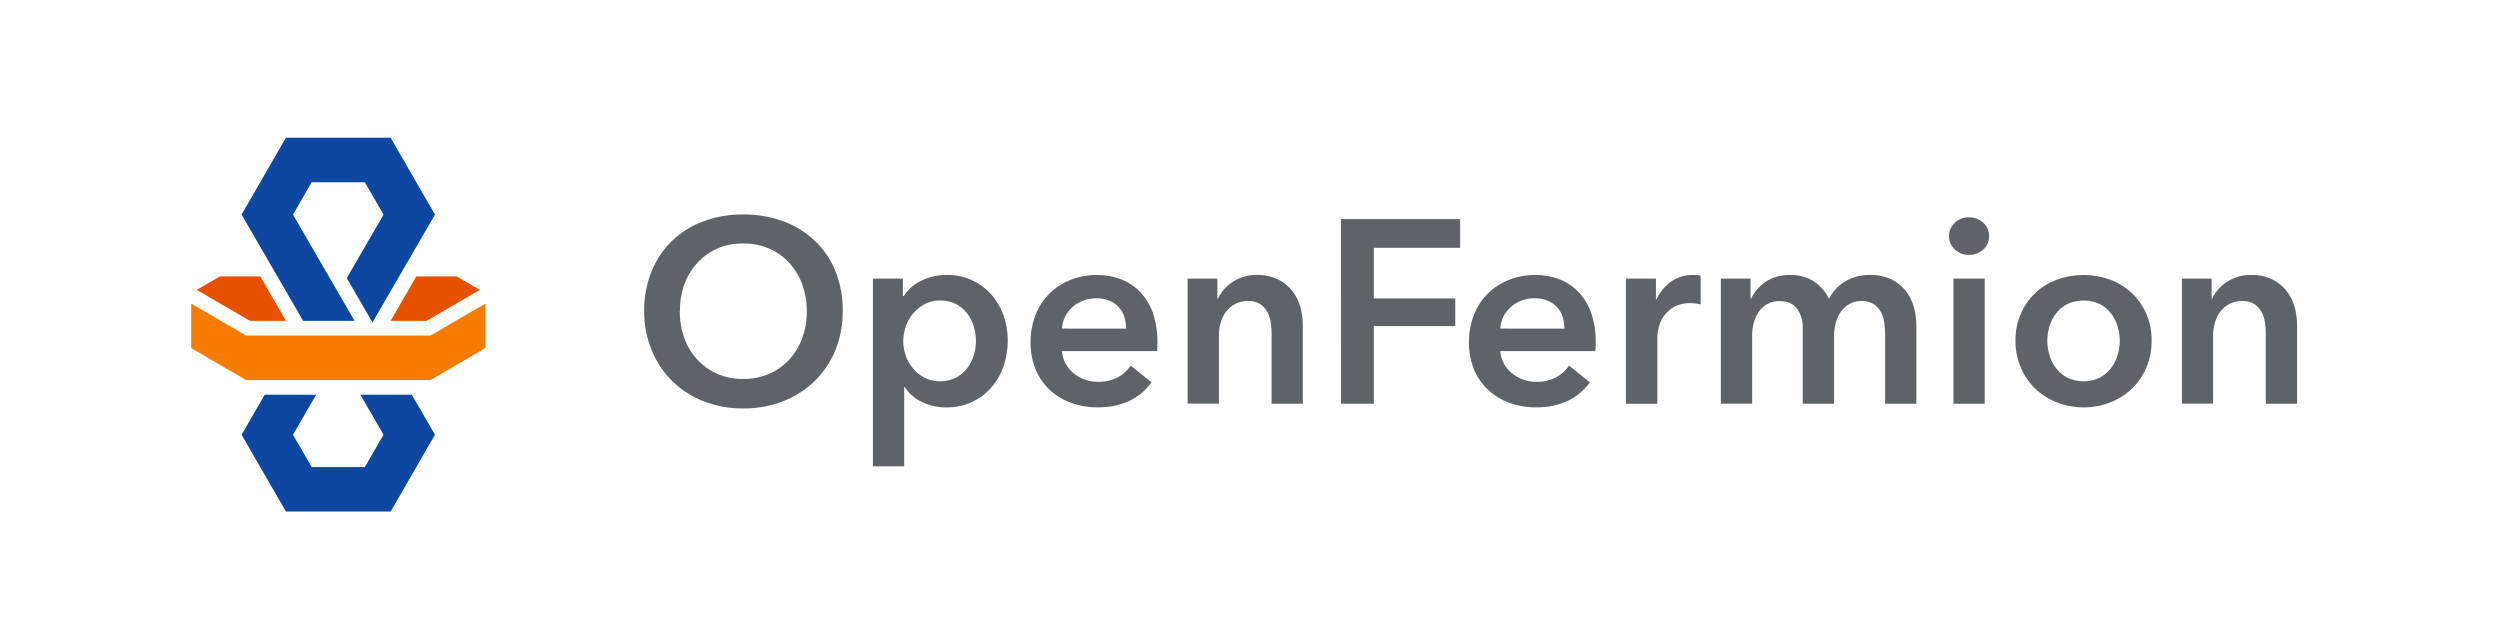
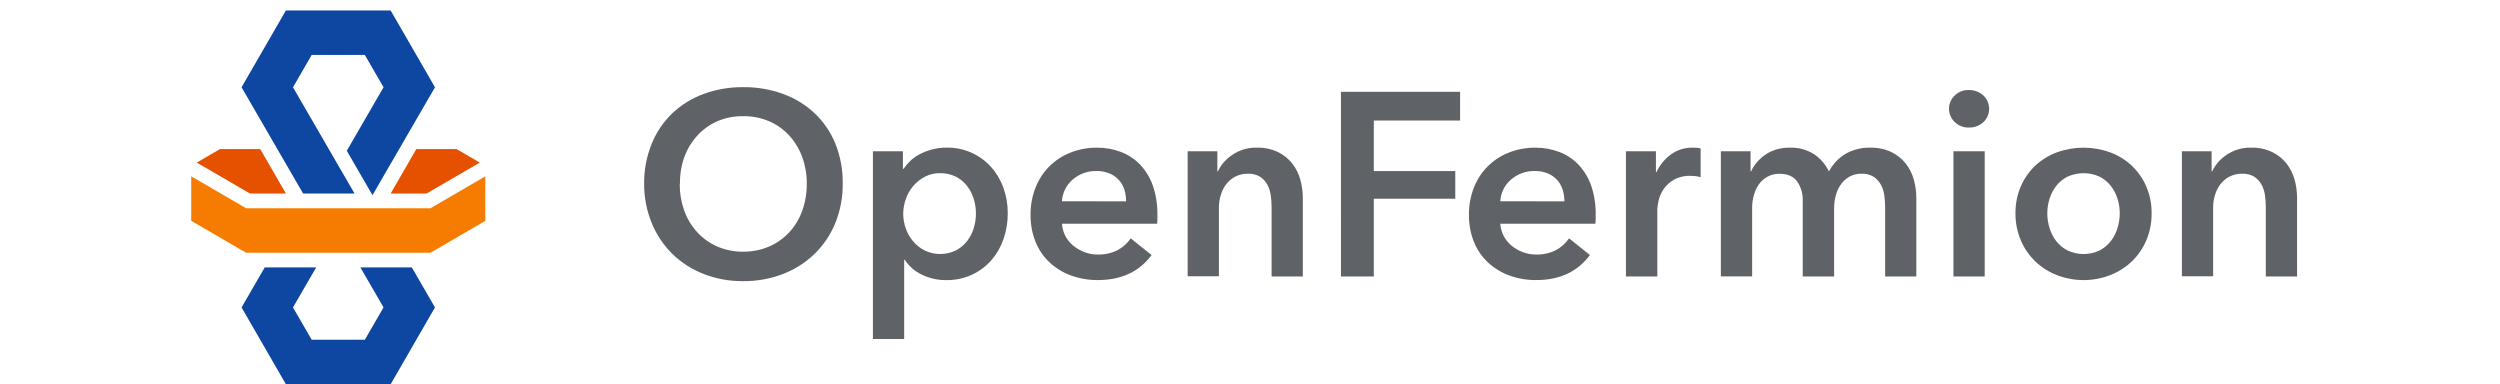
- <svg xmlns="http://www.w3.org/2000/svg" id="Layer_1" data-name="Layer 1" viewBox="0 0 981.94 250.57">
+ <svg xmlns="http://www.w3.org/2000/svg" id="Layer_1" data-name="Layer 1" viewBox="0 50 981.94 150.57">
  <defs>
    <style>.cls-1{fill:#f57c00;}.cls-2{fill:#e65100;}.cls-3{fill:#0d47a1;}.cls-4{fill:#5f6368;}</style>
  </defs>
  <polygon class="cls-1" points="174.53 151.99 174.54 151.99 174.53 151.98 174.53 151.99" />
  <polygon class="cls-2" points="174.53 100.75 174.54 100.75 174.53 100.76 174.53 100.75" />
  <polygon class="cls-2" points="174.53 105.67 174.53 105.68 174.54 105.67 174.53 105.67" />
  <polygon class="cls-2" points="188.46 113.86 167.54 126.02 153.42 126.02 163.52 108.55 179.34 108.55 188.46 113.86" />
  <polygon class="cls-2" points="112.31 126.02 98.19 126.02 77.27 113.86 86.38 108.55 102.21 108.55 112.31 126.02" />
  <polygon class="cls-3" points="136.21 109.22 150.65 84.28 143.3 71.58 122.43 71.58 115.08 84.28 139.26 126.02 119.06 126.02 94.88 84.28 112.3 54.1 153.43 54.1 170.85 84.28 146.3 126.66 136.21 109.22" />
  <polygon class="cls-1" points="169.09 131.79 96.65 131.79 75.11 119.25 75.11 136.73 96.65 149.27 169.09 149.27 190.62 136.73 190.62 119.25 169.09 131.79" />
  <polygon class="cls-3" points="141.55 155.04 150.65 170.75 143.3 183.45 122.43 183.45 115.08 170.75 124.18 155.04 103.98 155.04 94.88 170.75 112.3 200.93 153.43 200.93 170.85 170.75 161.75 155.04 141.55 155.04" />
  <path class="cls-4" d="M253,122.12A40.58,40.58,0,0,1,256,106.4a34.52,34.52,0,0,1,8.09-11.93,35.83,35.83,0,0,1,12.29-7.58,44,44,0,0,1,15.52-2.66,44.69,44.69,0,0,1,15.67,2.66,36.31,36.31,0,0,1,12.39,7.58,34.19,34.19,0,0,1,8.14,11.93A40.58,40.58,0,0,1,331,122.12a40,40,0,0,1-2.92,15.52,35.78,35.78,0,0,1-8.14,12.08,37,37,0,0,1-12.39,7.89,42.5,42.5,0,0,1-15.67,2.82,41.81,41.81,0,0,1-15.52-2.82,36.52,36.52,0,0,1-12.29-7.89A36.14,36.14,0,0,1,256,137.64,40,40,0,0,1,253,122.12Zm14,0a30.73,30.73,0,0,0,1.79,10.7,24.9,24.9,0,0,0,5.12,8.45,23.48,23.48,0,0,0,7.89,5.58,24.85,24.85,0,0,0,10.09,2,25.22,25.22,0,0,0,10.14-2,23.37,23.37,0,0,0,7.94-5.58,25,25,0,0,0,5.12-8.45,30.76,30.76,0,0,0,1.79-10.7,29.74,29.74,0,0,0-1.79-10.45,25.51,25.51,0,0,0-5.07-8.4,23.47,23.47,0,0,0-7.89-5.63,25,25,0,0,0-10.24-2,24.59,24.59,0,0,0-10.19,2,23.59,23.59,0,0,0-7.83,5.63,25.45,25.45,0,0,0-5.07,8.4A29.7,29.7,0,0,0,267.08,122.12Z" />
  <path class="cls-4" d="M354.64,109.42v6.86h.31a17.84,17.84,0,0,1,2.41-2.92A15.91,15.91,0,0,1,361,110.7a23.4,23.4,0,0,1,4.86-1.95,22.38,22.38,0,0,1,6.09-.77,22.93,22.93,0,0,1,17.21,7.48,24.8,24.8,0,0,1,4.92,8.19,29,29,0,0,1,1.74,10.14A30.25,30.25,0,0,1,394.12,144a25,25,0,0,1-4.81,8.29,23.16,23.16,0,0,1-7.58,5.63,23.41,23.41,0,0,1-10.09,2.1,21.32,21.32,0,0,1-9.58-2.15,16.29,16.29,0,0,1-6.71-5.84h-.21v31.13H342.86V109.42Zm28.68,24.37a19.2,19.2,0,0,0-.87-5.68,15.92,15.92,0,0,0-2.61-5.07,13.14,13.14,0,0,0-4.4-3.64,13.38,13.38,0,0,0-6.25-1.38,12.55,12.55,0,0,0-6,1.43,15.5,15.5,0,0,0-4.56,3.69,15.71,15.71,0,0,0-2.87,5.12,17.74,17.74,0,0,0-1,5.74,17.28,17.28,0,0,0,1,5.68,15.79,15.79,0,0,0,2.87,5.07,14.78,14.78,0,0,0,4.56,3.64,14.11,14.11,0,0,0,12.29-.05,13.67,13.67,0,0,0,4.4-3.69,15.81,15.81,0,0,0,2.61-5.12A19.69,19.69,0,0,0,383.32,133.8Z" />
  <path class="cls-4" d="M454.6,134.61v1.64a13.45,13.45,0,0,1-.1,1.64H417.11a12.14,12.14,0,0,0,1.38,4.86,12.34,12.34,0,0,0,3.12,3.79,15.52,15.52,0,0,0,4.4,2.51,14.47,14.47,0,0,0,5.12.92,16.39,16.39,0,0,0,7.78-1.69,14.59,14.59,0,0,0,5.22-4.66l8.19,6.55q-7.27,9.83-21.1,9.83a30,30,0,0,1-10.55-1.79,24.85,24.85,0,0,1-8.35-5.07,22.85,22.85,0,0,1-5.53-8,27.7,27.7,0,0,1-2-10.8,28.2,28.2,0,0,1,2-10.8,24.05,24.05,0,0,1,13.72-13.62A27.6,27.6,0,0,1,430.84,108a26,26,0,0,1,9.47,1.69,20.57,20.57,0,0,1,7.53,5,23.3,23.3,0,0,1,5,8.29A34.26,34.26,0,0,1,454.6,134.61Zm-12.29-5.53a15.17,15.17,0,0,0-.67-4.51,10.05,10.05,0,0,0-5.74-6.4,12.73,12.73,0,0,0-5.17-1,13.82,13.82,0,0,0-9.37,3.33,12.13,12.13,0,0,0-4.25,8.55Z" />
  <path class="cls-4" d="M466.48,109.42h11.67v7.89h.21a15.87,15.87,0,0,1,5.68-6.5,16.34,16.34,0,0,1,9.58-2.82,18.51,18.51,0,0,1,8.24,1.69,16.28,16.28,0,0,1,5.63,4.46,18.06,18.06,0,0,1,3.23,6.35,26.76,26.76,0,0,1,1,7.37v30.72H499.45V131.34a35,35,0,0,0-.31-4.51,12.2,12.2,0,0,0-1.33-4.25,8.84,8.84,0,0,0-2.82-3.12,8.28,8.28,0,0,0-4.76-1.23,10.52,10.52,0,0,0-5.12,1.18,10.87,10.87,0,0,0-3.53,3,13.37,13.37,0,0,0-2.1,4.25,16.93,16.93,0,0,0-.72,4.86v27H466.48Z" />
  <path class="cls-4" d="M526.69,86.07h46.8V97.34H539.6V117.2h32v10.86h-32v30.52h-12.9Z" />
  <path class="cls-4" d="M626.75,134.61v1.64a13.35,13.35,0,0,1-.1,1.64H589.27a12.13,12.13,0,0,0,1.38,4.86,12.33,12.33,0,0,0,3.12,3.79,15.51,15.51,0,0,0,4.4,2.51,14.46,14.46,0,0,0,5.12.92,16.39,16.39,0,0,0,7.78-1.69,14.59,14.59,0,0,0,5.22-4.66l8.19,6.55Q617.23,160,603.4,160a30,30,0,0,1-10.55-1.79,24.85,24.85,0,0,1-8.35-5.07,22.86,22.86,0,0,1-5.53-8,27.71,27.71,0,0,1-2-10.8,28.21,28.21,0,0,1,2-10.8,24.06,24.06,0,0,1,13.72-13.62A27.6,27.6,0,0,1,603,108a26,26,0,0,1,9.47,1.69,20.57,20.57,0,0,1,7.53,5,23.31,23.31,0,0,1,5,8.29A34.24,34.24,0,0,1,626.75,134.61Zm-12.29-5.53a15.17,15.17,0,0,0-.67-4.51,10,10,0,0,0-5.73-6.4,12.74,12.74,0,0,0-5.17-1,13.82,13.82,0,0,0-9.37,3.33,12.13,12.13,0,0,0-4.25,8.55Z" />
  <path class="cls-4" d="M638.63,109.42h11.78v8.19h.21a17.92,17.92,0,0,1,5.73-7A14.31,14.31,0,0,1,665,108q.71,0,1.54.05a5.76,5.76,0,0,1,1.43.26v11.27a17.16,17.16,0,0,0-2.1-.41,14.68,14.68,0,0,0-1.69-.1,13,13,0,0,0-6.76,1.54,12.28,12.28,0,0,0-4,3.69,13.18,13.18,0,0,0-1.95,4.4,17.05,17.05,0,0,0-.51,3.58v26.32H638.63Z" />
  <path class="cls-4" d="M734.59,108a18.51,18.51,0,0,1,8.24,1.69,16.26,16.26,0,0,1,5.63,4.46,18,18,0,0,1,3.23,6.35,26.76,26.76,0,0,1,1,7.37v30.72H740.43V131.34a34.84,34.84,0,0,0-.31-4.51,12.2,12.2,0,0,0-1.33-4.25,8.86,8.86,0,0,0-2.82-3.12,8.28,8.28,0,0,0-4.76-1.23,9.38,9.38,0,0,0-4.92,1.23,10.72,10.72,0,0,0-3.38,3.17A13.57,13.57,0,0,0,721,127a19.18,19.18,0,0,0-.61,4.76v26.83H708.07v-29.7a12.62,12.62,0,0,0-2.2-7.63q-2.2-3-6.91-3a9.5,9.5,0,0,0-4.81,1.18,10.12,10.12,0,0,0-3.33,3,13.83,13.83,0,0,0-1.95,4.25,18.11,18.11,0,0,0-.67,4.86v27H675.91V109.42h11.67v7.89h.21a14.61,14.61,0,0,1,2.2-3.48,17.25,17.25,0,0,1,3.28-3,15.64,15.64,0,0,1,4.35-2.1A18.14,18.14,0,0,1,703,108a16.66,16.66,0,0,1,9.52,2.56,17,17,0,0,1,5.84,6.76,17.56,17.56,0,0,1,6.55-6.91A18.66,18.66,0,0,1,734.59,108Z" />
  <path class="cls-4" d="M765.52,92.73a7.08,7.08,0,0,1,2.2-5.17,7.57,7.57,0,0,1,5.58-2.2,8.13,8.13,0,0,1,5.68,2.1A7.19,7.19,0,0,1,779,98a8.12,8.12,0,0,1-5.68,2.1,7.56,7.56,0,0,1-5.58-2.2A7.07,7.07,0,0,1,765.52,92.73Zm1.74,16.69h12.29v49.16H767.26Z" />
  <path class="cls-4" d="M791.63,133.8a26,26,0,0,1,2.1-10.6,24.74,24.74,0,0,1,5.68-8.14,25.06,25.06,0,0,1,8.5-5.22,30.53,30.53,0,0,1,20.89,0,25.08,25.08,0,0,1,8.5,5.22A24.81,24.81,0,0,1,843,123.2a26,26,0,0,1,2.1,10.6,26.38,26.38,0,0,1-2.1,10.65,25.24,25.24,0,0,1-5.68,8.24,26,26,0,0,1-8.5,5.38,29,29,0,0,1-20.89,0,25.93,25.93,0,0,1-8.5-5.38,25.16,25.16,0,0,1-5.68-8.24A26.35,26.35,0,0,1,791.63,133.8Zm12.5,0a19.63,19.63,0,0,0,.87,5.74,15.75,15.75,0,0,0,2.61,5.12,13.64,13.64,0,0,0,4.4,3.69,14.78,14.78,0,0,0,12.7,0,13.68,13.68,0,0,0,4.4-3.69,15.79,15.79,0,0,0,2.61-5.12,19.66,19.66,0,0,0,.87-5.74,19.17,19.17,0,0,0-.87-5.68,15.9,15.9,0,0,0-2.61-5.07,13.15,13.15,0,0,0-4.4-3.64,15.27,15.27,0,0,0-12.7,0,13.12,13.12,0,0,0-4.4,3.64,15.86,15.86,0,0,0-2.61,5.07A19.14,19.14,0,0,0,804.13,133.8Z" />
  <path class="cls-4" d="M857,109.42h11.67v7.89h.21a15.87,15.87,0,0,1,5.68-6.5,16.34,16.34,0,0,1,9.58-2.82,18.51,18.51,0,0,1,8.24,1.69,16.28,16.28,0,0,1,5.63,4.46,18.06,18.06,0,0,1,3.23,6.35,26.76,26.76,0,0,1,1,7.37v30.72H889.95V131.34a35,35,0,0,0-.31-4.51,12.2,12.2,0,0,0-1.33-4.25,8.84,8.84,0,0,0-2.82-3.12,8.28,8.28,0,0,0-4.76-1.23,10.52,10.52,0,0,0-5.12,1.18,10.87,10.87,0,0,0-3.53,3,13.37,13.37,0,0,0-2.1,4.25,16.93,16.93,0,0,0-.72,4.86v27H857Z" />
</svg>
